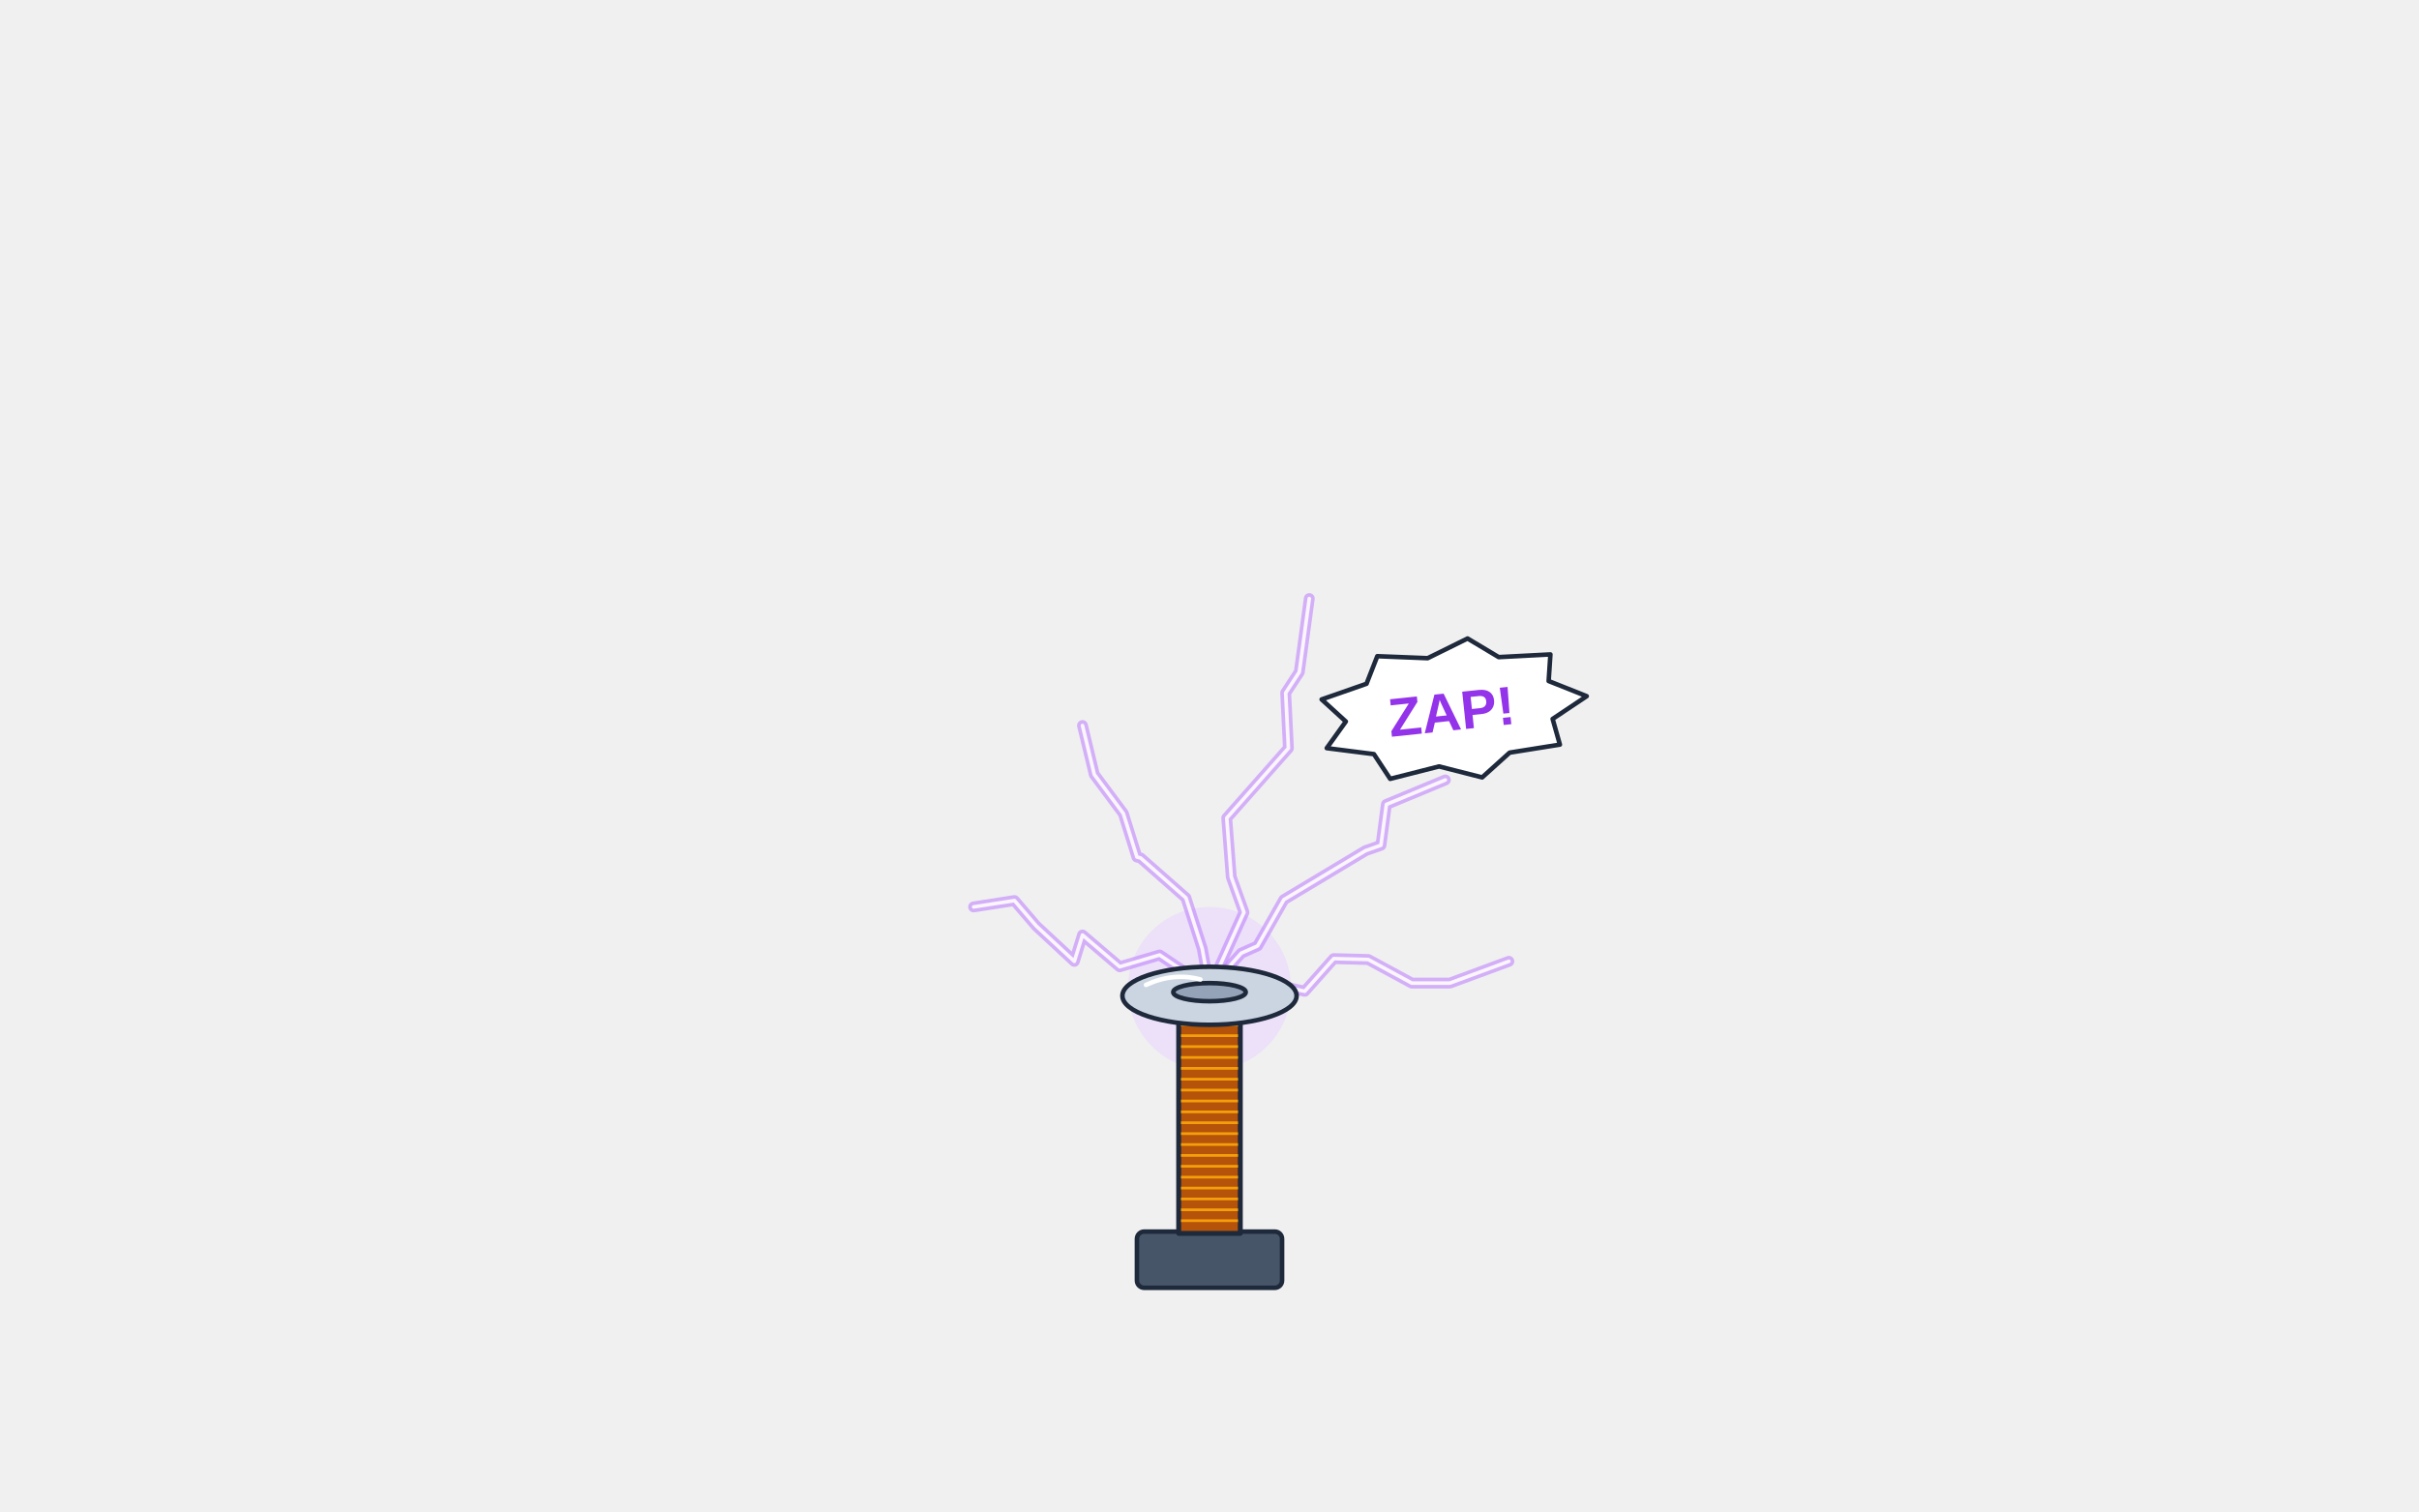
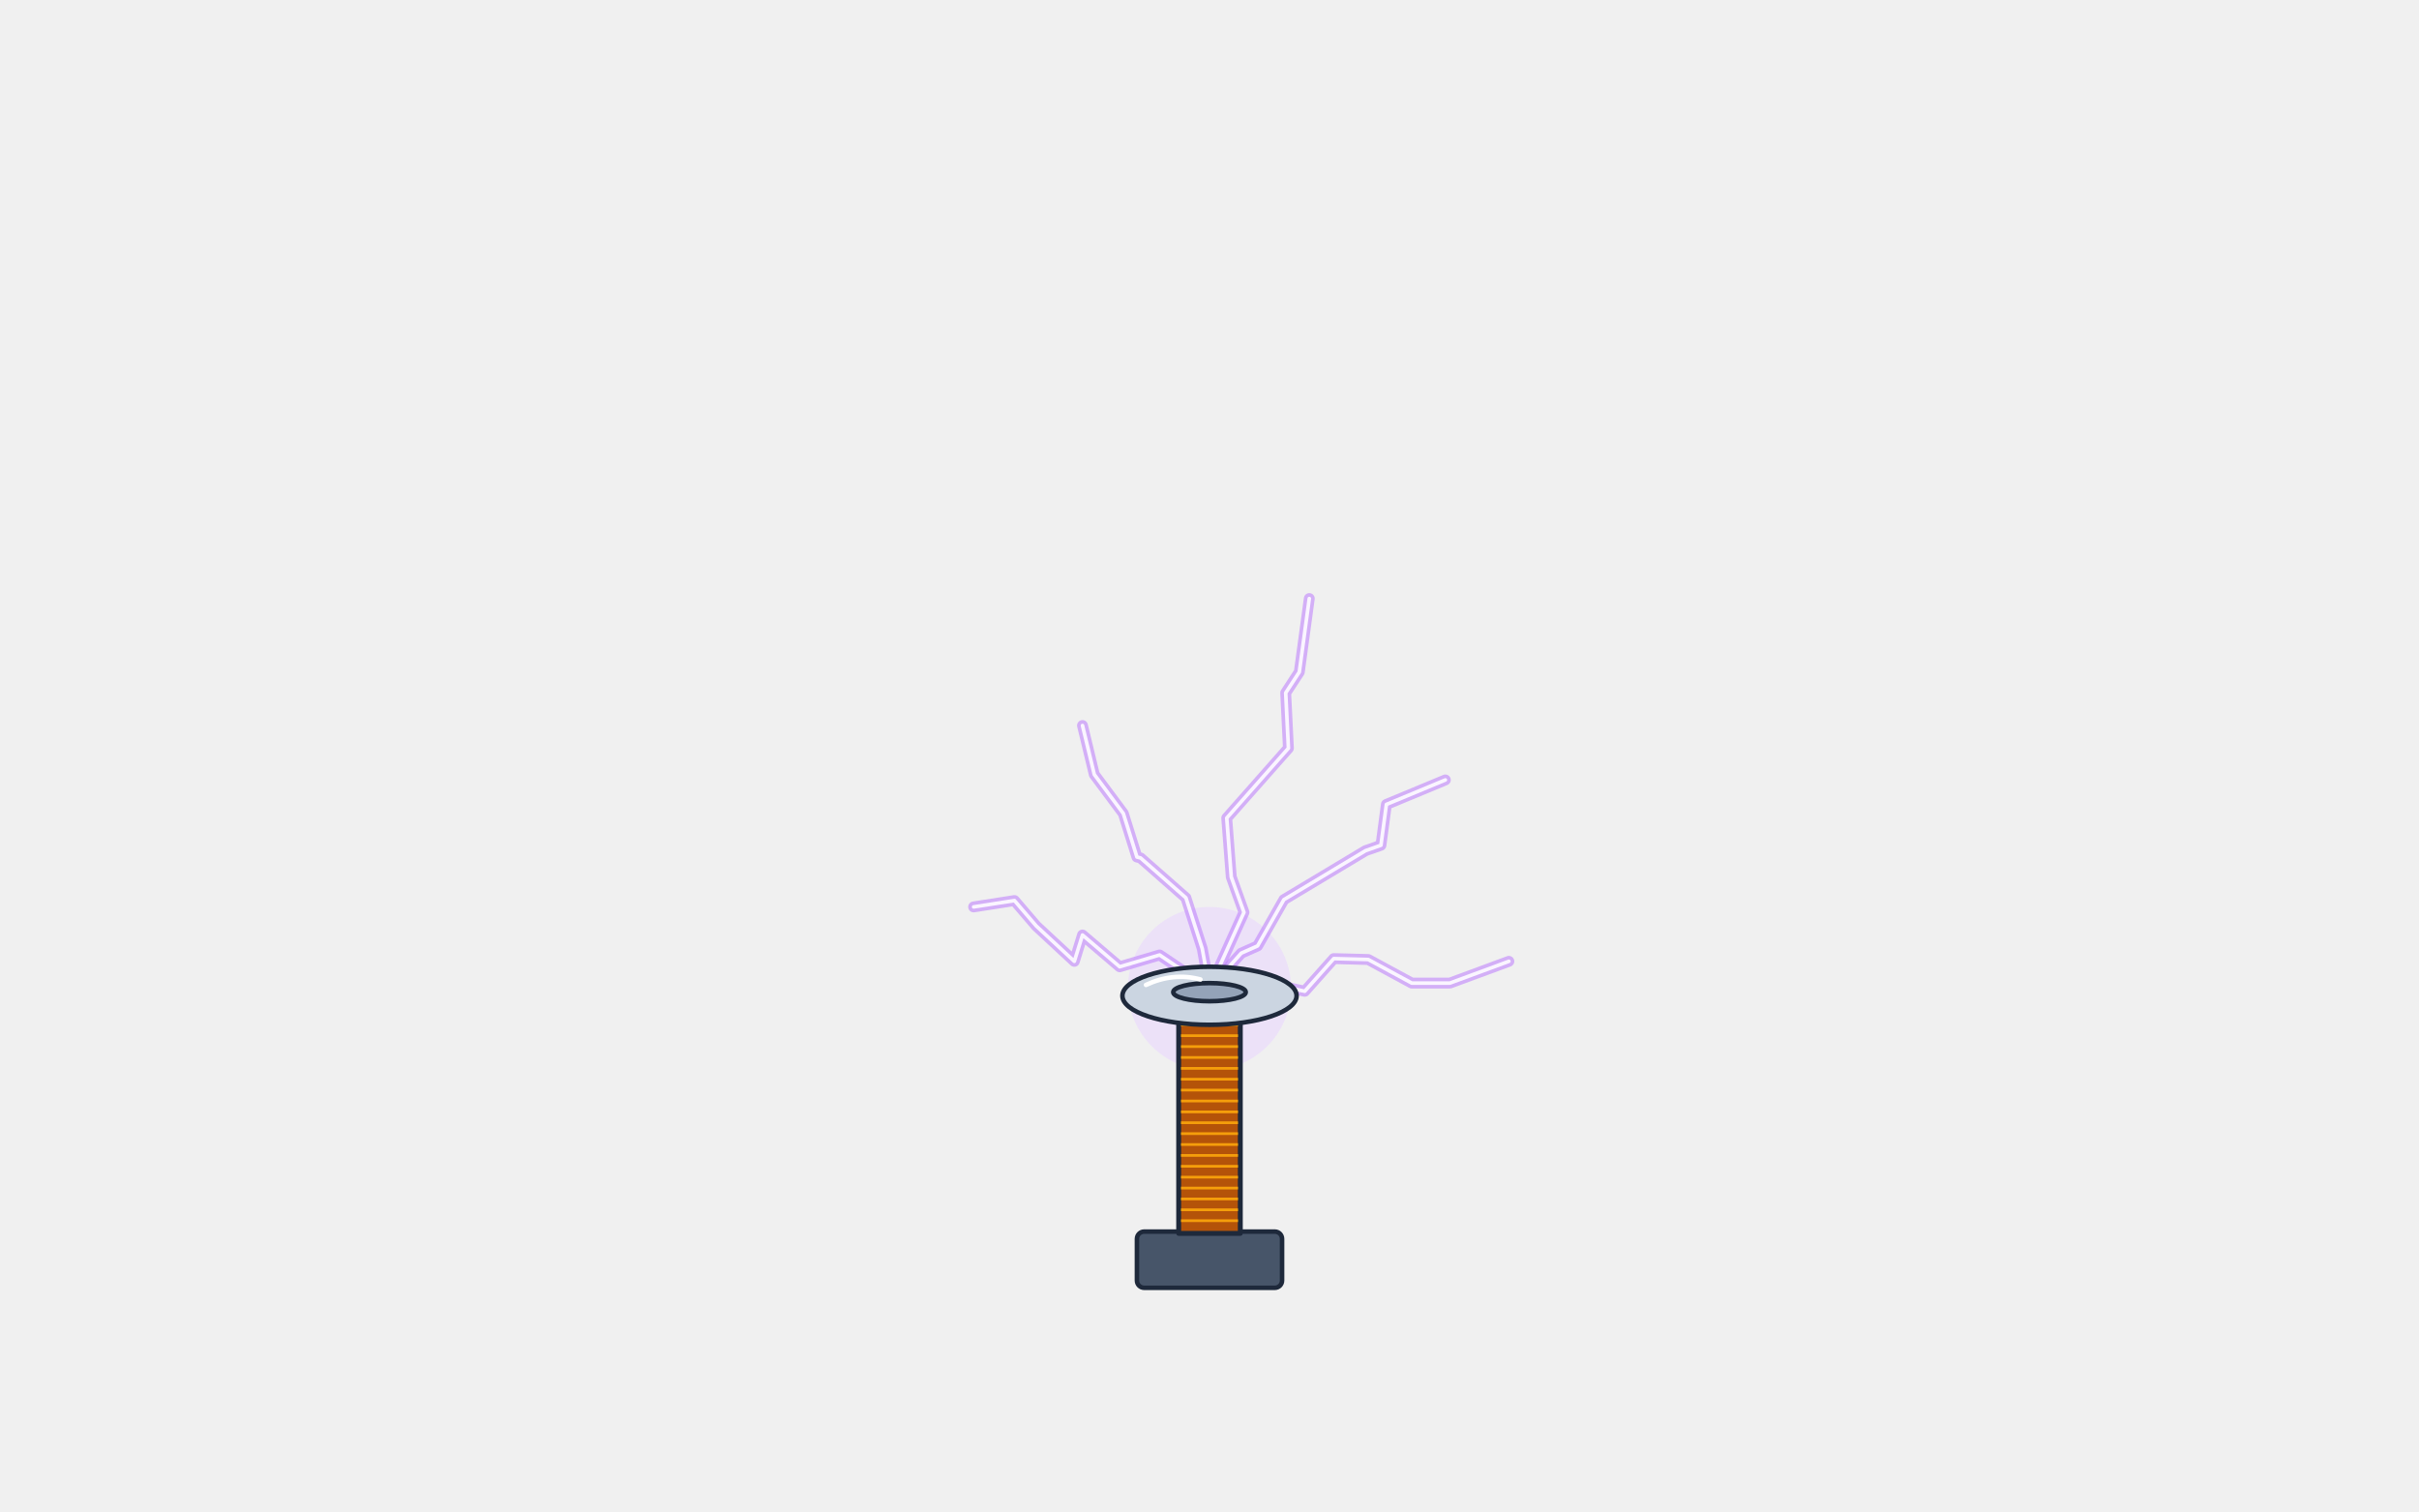
<svg xmlns="http://www.w3.org/2000/svg" viewBox="0 0 1600 1000" width="1600" height="1000">
  <style>
.anim{transform-box:view-box}

    .zap{animation:zap .5s steps(1) infinite}
    .z1{animation-duration:.37s}.z2{animation-duration:.61s}
    @keyframes zap{0%{opacity:1}40%{opacity:0}70%{opacity:1}}
    .glow{animation:glow .4s ease-in-out infinite alternate;transform-box:fill-box;transform-origin:center}
    @keyframes glow{from{transform:scale(.8)}to{transform:scale(1.15)}}.popz{animation:popz 2s ease-out infinite 0s;transform-origin:960px 470px}@keyframes popz{0%,30%{transform:scale(0);opacity:0}40%{transform:scale(1.15);opacity:1}50%,85%{transform:scale(1);opacity:1}100%{opacity:0}}</style>
  <g stroke="#1e293b" stroke-width="5" stroke-linejoin="round" stroke-linecap="round">
    <g transform="translate(800 852) scale(0.6)">
      <circle class="anim glow" cx="0" cy="-330" r="90" fill="#e9d5ff" fill-opacity="0.55" stroke="none" />
      <g class="anim zap z0" style="animation-delay:-0.00s">
        <path d="M0 -330 L35 -369 L53 -377 L82 -428 L172 -482 L189 -488 L195 -533 L260 -560" fill="none" stroke="#c084fc" stroke-width="12" stroke-opacity="0.6" />
        <path d="M0 -330 L35 -369 L53 -377 L82 -428 L172 -482 L189 -488 L195 -533 L260 -560" fill="none" stroke="#faf5ff" stroke-width="4" />
      </g>
      <g class="anim zap z1" style="animation-delay:-0.13s">
        <path d="M0 -330 L-8 -374 L-26 -430 L-76 -474 L-80 -475 L-95 -523 L-127 -566 L-140 -620" fill="none" stroke="#c084fc" stroke-width="12" stroke-opacity="0.6" />
        <path d="M0 -330 L-8 -374 L-26 -430 L-76 -474 L-80 -475 L-95 -523 L-127 -566 L-140 -620" fill="none" stroke="#faf5ff" stroke-width="4" />
      </g>
      <g class="anim zap z2" style="animation-delay:-0.26s">
        <path d="M0 -330 L23 -345 L105 -327 L137 -363 L175 -362 L223 -336 L265 -336 L330 -360" fill="none" stroke="#c084fc" stroke-width="12" stroke-opacity="0.6" />
        <path d="M0 -330 L23 -345 L105 -327 L137 -363 L175 -362 L223 -336 L265 -336 L330 -360" fill="none" stroke="#faf5ff" stroke-width="4" />
      </g>
      <g class="anim zap z0" style="animation-delay:-0.39s">
        <path d="M0 -330 L38 -414 L24 -453 L19 -518 L87 -595 L84 -656 L99 -679 L110 -760" fill="none" stroke="#c084fc" stroke-width="12" stroke-opacity="0.6" />
        <path d="M0 -330 L38 -414 L24 -453 L19 -518 L87 -595 L84 -656 L99 -679 L110 -760" fill="none" stroke="#faf5ff" stroke-width="4" />
      </g>
      <g class="anim zap z1" style="animation-delay:-0.52s">
        <path d="M0 -330 L-55 -367 L-99 -354 L-140 -389 L-149 -360 L-191 -399 L-215 -427 L-260 -420" fill="none" stroke="#c084fc" stroke-width="12" stroke-opacity="0.6" />
        <path d="M0 -330 L-55 -367 L-99 -354 L-140 -389 L-149 -360 L-191 -399 L-215 -427 L-260 -420" fill="none" stroke="#faf5ff" stroke-width="4" />
      </g>
      <rect x="-80" y="-62" width="160" height="62" rx="8" fill="#475569" />
      <rect x="-34" y="-300" width="68" height="240" fill="#b45309" />
      <line x1="-34" y1="-290" x2="34" y2="-290" stroke="#f59e0b" stroke-width="3" />
      <line x1="-34" y1="-278" x2="34" y2="-278" stroke="#f59e0b" stroke-width="3" />
      <line x1="-34" y1="-266" x2="34" y2="-266" stroke="#f59e0b" stroke-width="3" />
      <line x1="-34" y1="-254" x2="34" y2="-254" stroke="#f59e0b" stroke-width="3" />
      <line x1="-34" y1="-242" x2="34" y2="-242" stroke="#f59e0b" stroke-width="3" />
      <line x1="-34" y1="-230" x2="34" y2="-230" stroke="#f59e0b" stroke-width="3" />
      <line x1="-34" y1="-218" x2="34" y2="-218" stroke="#f59e0b" stroke-width="3" />
      <line x1="-34" y1="-206" x2="34" y2="-206" stroke="#f59e0b" stroke-width="3" />
      <line x1="-34" y1="-194" x2="34" y2="-194" stroke="#f59e0b" stroke-width="3" />
      <line x1="-34" y1="-182" x2="34" y2="-182" stroke="#f59e0b" stroke-width="3" />
      <line x1="-34" y1="-170" x2="34" y2="-170" stroke="#f59e0b" stroke-width="3" />
      <line x1="-34" y1="-158" x2="34" y2="-158" stroke="#f59e0b" stroke-width="3" />
      <line x1="-34" y1="-146" x2="34" y2="-146" stroke="#f59e0b" stroke-width="3" />
      <line x1="-34" y1="-134" x2="34" y2="-134" stroke="#f59e0b" stroke-width="3" />
      <line x1="-34" y1="-122" x2="34" y2="-122" stroke="#f59e0b" stroke-width="3" />
      <line x1="-34" y1="-110" x2="34" y2="-110" stroke="#f59e0b" stroke-width="3" />
      <line x1="-34" y1="-98" x2="34" y2="-98" stroke="#f59e0b" stroke-width="3" />
      <line x1="-34" y1="-86" x2="34" y2="-86" stroke="#f59e0b" stroke-width="3" />
      <line x1="-34" y1="-74" x2="34" y2="-74" stroke="#f59e0b" stroke-width="3" />
      <rect x="-34" y="-300" width="68" height="240" fill="none" />
      <ellipse cx="0" cy="-322" rx="96" ry="32" fill="#cbd5e1" />
      <ellipse cx="0" cy="-326" rx="40" ry="10" fill="#94a3b8" />
      <path d="M-70 -334 q30 -14 60 -6" fill="none" stroke="#fff" stroke-width="5" />
    </g>
    <g class="anim popz">
-       <g transform="translate(960 470) rotate(-6) scale(0.6)">
-         <polygon points="150,0 110,21 115,50 59,53 26,77 -20,60 -75,68 -90,39 -141,27 -117,0 -141,-27 -90,-39 -75,-68 -20,-60 26,-77 58,-53 115,-50 110,-21" fill="#fff" />
-         <text x="0" y="22" text-anchor="middle" font-family="'Arial Black','Arial Rounded MT Bold','Helvetica Neue',Arial,sans-serif" font-weight="900" font-size="60" fill="#9333ea" stroke="none">ZAP!</text>
-       </g>
+       <g transform="translate(960 470) rotate(-6) scale(0.6)" />
    </g>
  </g>
</svg>
